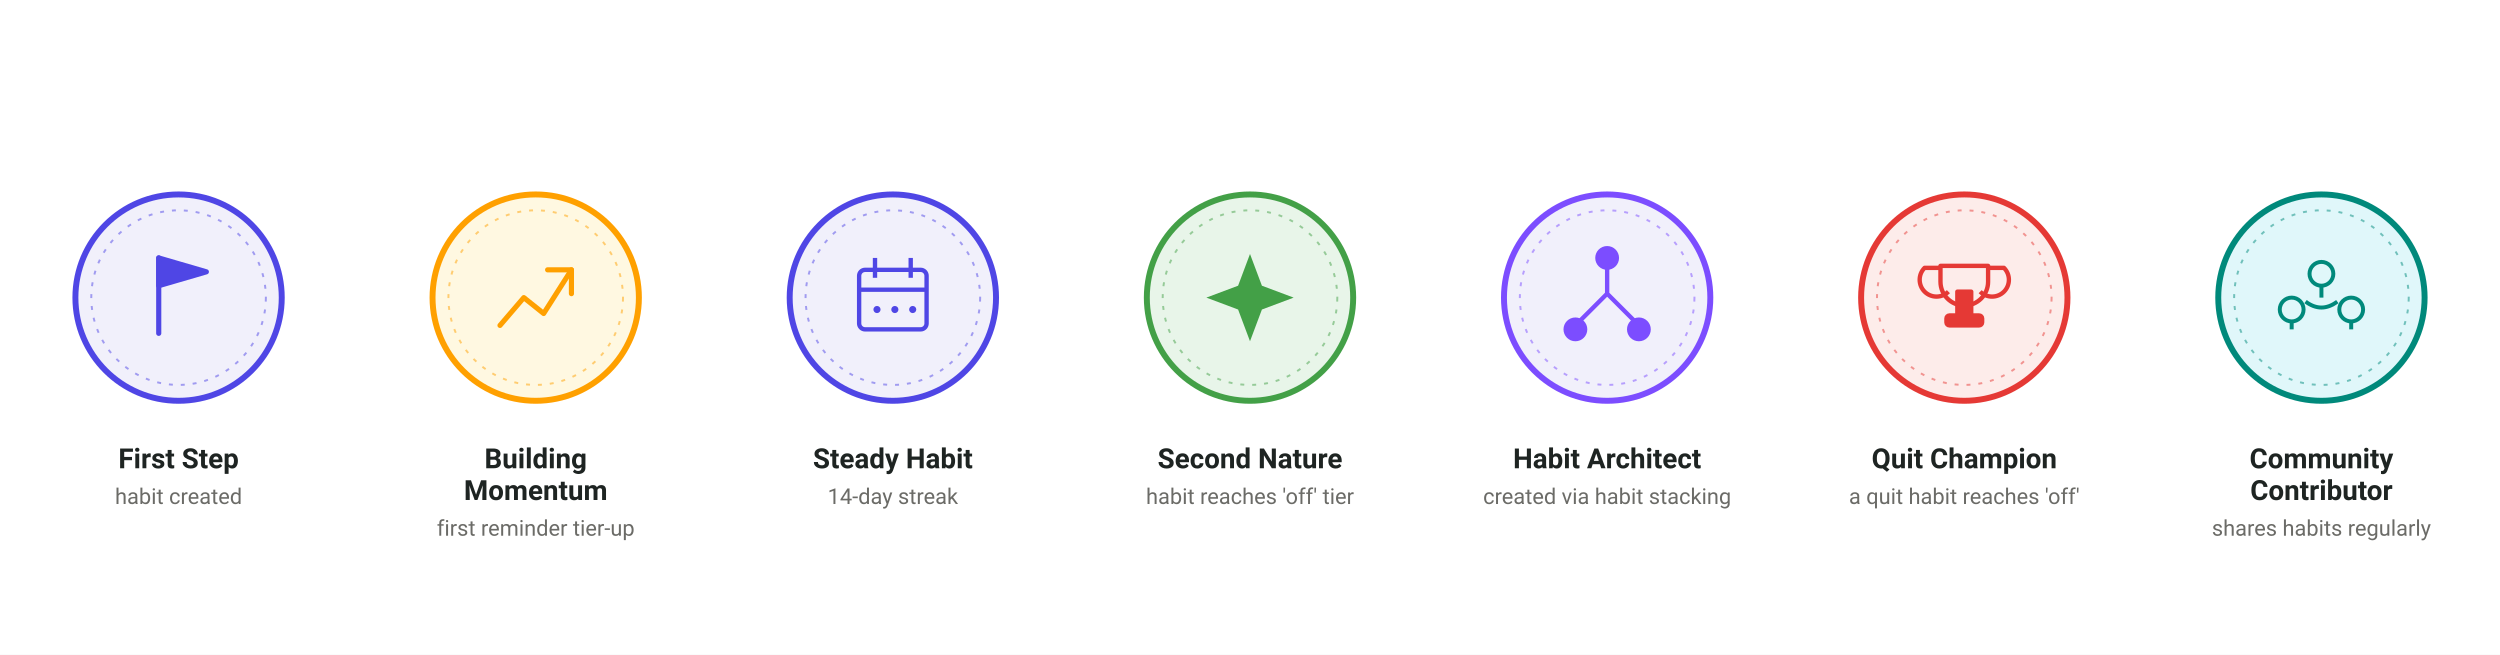
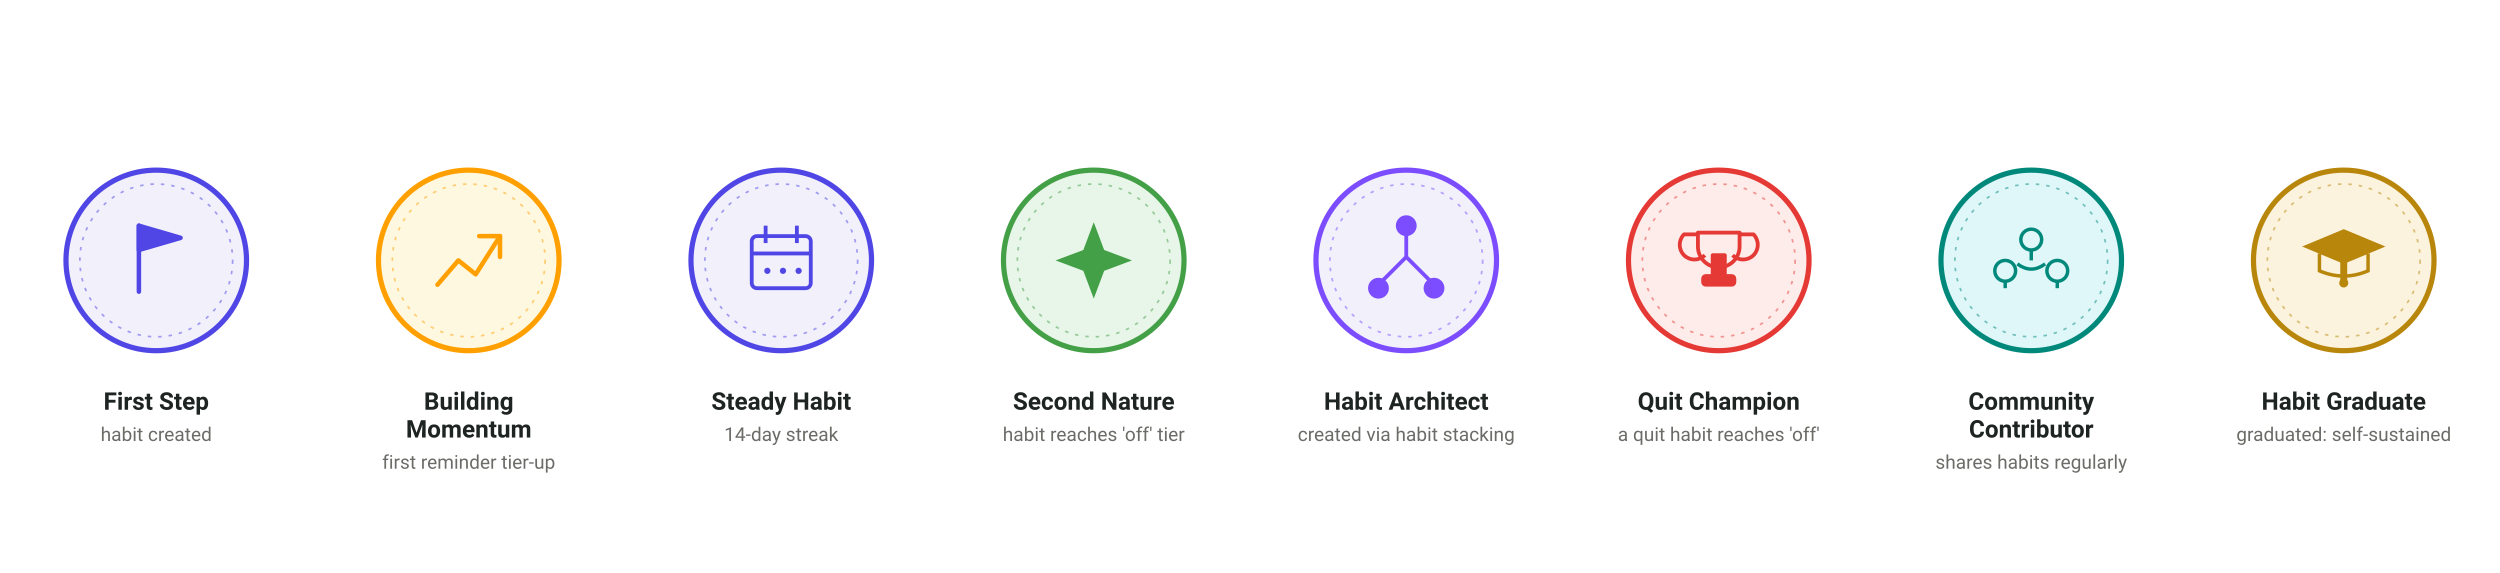
- <svg xmlns="http://www.w3.org/2000/svg" width="1260" height="330" viewBox="0 0 1260 330" font-family="-apple-system, Segoe UI, Roboto, Helvetica, Arial, sans-serif">
+ <svg xmlns="http://www.w3.org/2000/svg" width="1440" height="330" viewBox="0 0 1440 330" font-family="-apple-system, Segoe UI, Roboto, Helvetica, Arial, sans-serif">
  <defs>
    <style>
      .bg { fill: #FFFFFF; }
      .label { font-size: 14px; font-weight: 700; fill: #1E2422; text-anchor: middle; }
      .trigger { font-size: 11px; fill: #6B6B67; text-anchor: middle; }
    </style>
  </defs>
-   <rect width="1260" height="330" class="bg" />
+   <rect width="1440" height="330" class="bg" />
  <g transform="translate(90,150)">
    <circle r="52" fill="#F1F0FB" stroke="#4F46E5" stroke-width="3" />
    <circle r="44" fill="none" stroke="#4F46E5" stroke-width="1" stroke-dasharray="2 4" opacity="0.5" />
    <g stroke="#4F46E5" stroke-width="2.6" fill="none" stroke-linecap="round" stroke-linejoin="round">
      <path d="M-10 18 V-20" />
      <path d="M-10 -20 L14 -13 L-10 -6 Z" fill="#4F46E5" />
    </g>
    <text y="86" class="label">First Step</text>
    <text y="104" class="trigger">habit created</text>
  </g>
  <g transform="translate(270,150)">
    <circle r="52" fill="#FFF8E1" stroke="#FFA000" stroke-width="3" />
    <circle r="44" fill="none" stroke="#FFA000" stroke-width="1" stroke-dasharray="2 4" opacity="0.5" />
    <g stroke="#FFA000" stroke-width="2.6" fill="none" stroke-linecap="round" stroke-linejoin="round">
      <path d="M-18 14 L-6 0 L4 8 L18 -14" />
      <path d="M6 -14 H18 V-2" />
    </g>
    <text y="86" class="label">Building</text>
    <text y="102" class="label">Momentum</text>
    <text y="120" class="trigger">first reminder tier-up</text>
  </g>
  <g transform="translate(450,150)">
    <circle r="52" fill="#F1F0FB" stroke="#4F46E5" stroke-width="3" />
    <circle r="44" fill="none" stroke="#4F46E5" stroke-width="1" stroke-dasharray="2 4" opacity="0.5" />
    <g stroke="#4F46E5" stroke-width="2.2" fill="none" stroke-linejoin="round">
      <rect x="-17" y="-14" width="34" height="30" rx="3" />
      <line x1="-17" y1="-4" x2="17" y2="-4" />
      <line x1="-9" y1="-20" x2="-9" y2="-10" />
      <line x1="9" y1="-20" x2="9" y2="-10" />
    </g>
    <circle cx="-8" cy="6" r="1.8" fill="#4F46E5" />
    <circle cx="1" cy="6" r="1.8" fill="#4F46E5" />
    <circle cx="10" cy="6" r="1.8" fill="#4F46E5" />
    <text y="86" class="label">Steady Habit</text>
    <text y="104" class="trigger">14-day streak</text>
  </g>
  <g transform="translate(630,150)">
    <circle r="52" fill="#E8F5E9" stroke="#43A047" stroke-width="3" />
    <circle r="44" fill="none" stroke="#43A047" stroke-width="1" stroke-dasharray="2 4" opacity="0.5" />
    <path d="M0 -22 L6 -6 L22 0 L6 6 L0 22 L-6 6 L-22 0 L-6 -6 Z" fill="#43A047" />
    <text y="86" class="label">Second Nature</text>
    <text y="104" class="trigger">habit reaches 'off' tier</text>
  </g>
  <g transform="translate(810,150)">
    <circle r="52" fill="#F1F0FB" stroke="#7C4DFF" stroke-width="3" />
    <circle r="44" fill="none" stroke="#7C4DFF" stroke-width="1" stroke-dasharray="2 4" opacity="0.5" />
    <g stroke="#7C4DFF" stroke-width="2.2" fill="none">
      <path d="M0 -16 V-2 M0 -2 L-14 12 M0 -2 L14 12" />
    </g>
    <circle cx="0" cy="-20" r="6" fill="#7C4DFF" />
    <circle cx="-16" cy="16" r="6" fill="#7C4DFF" />
    <circle cx="16" cy="16" r="6" fill="#7C4DFF" />
    <text y="86" class="label">Habit Architect</text>
    <text y="104" class="trigger">created via habit stacking</text>
  </g>
  <g transform="translate(990,150)">
    <circle r="52" fill="#FDECEA" stroke="#E53935" stroke-width="3" />
    <circle r="44" fill="none" stroke="#E53935" stroke-width="1" stroke-dasharray="2 4" opacity="0.5" />
    <g stroke="#E53935" stroke-width="2.2" fill="none" stroke-linejoin="round">
      <path d="M-12 -16 H12 V-8 A12 12 0 0 1 -12 -8 Z" />
      <path d="M-12 -15 H-20 A8 8 0 0 0 -8 -3" />
      <path d="M12 -15 H20 A8 8 0 0 1 8 -3" />
      <rect x="-3.5" y="-3" width="7" height="12" fill="#E53935" />
      <rect x="-9" y="9" width="18" height="5" rx="1.5" fill="#E53935" />
    </g>
    <text y="86" class="label">Quit Champion</text>
    <text y="104" class="trigger">a quit habit reaches 'off'</text>
  </g>
  <g transform="translate(1170,150)">
    <circle r="52" fill="#E0F7FA" stroke="#00897B" stroke-width="3" />
    <circle r="44" fill="none" stroke="#00897B" stroke-width="1" stroke-dasharray="2 4" opacity="0.5" />
    <g fill="none" stroke="#00897B" stroke-width="2">
      <circle cx="0" cy="-12" r="6" />
      <circle cx="-15" cy="6" r="6" />
      <circle cx="15" cy="6" r="6" />
      <path d="M0 -6 V0 M-15 12 V16 M15 12 V16" />
      <path d="M-8 2 Q0 8 8 2" />
    </g>
    <text y="86" class="label">Community</text>
    <text y="102" class="label">Contributor</text>
    <text y="120" class="trigger">shares habits regularly</text>
  </g>
+   <g transform="translate(1350,150)">
+     <circle r="52" fill="#FBF3DE" stroke="#B8860B" stroke-width="3" />
+     <circle r="44" fill="none" stroke="#B8860B" stroke-width="1" stroke-dasharray="2 4" opacity="0.5" />
+     <g fill="#B8860B">
+       <path d="M0 -18 L24 -8 L0 2 L-24 -8 Z" />
+       <rect x="-2" y="-2" width="4" height="14" />
+       <circle cx="0" cy="13" r="2.6" />
+     </g>
+     <path d="M-14 -4 V6 Q0 12 14 6 V-4" fill="none" stroke="#B8860B" stroke-width="2" />
+     <text y="86" class="label">Habit Graduate</text>
+     <text y="104" class="trigger">graduated: self-sustained</text>
+   </g>
</svg>
